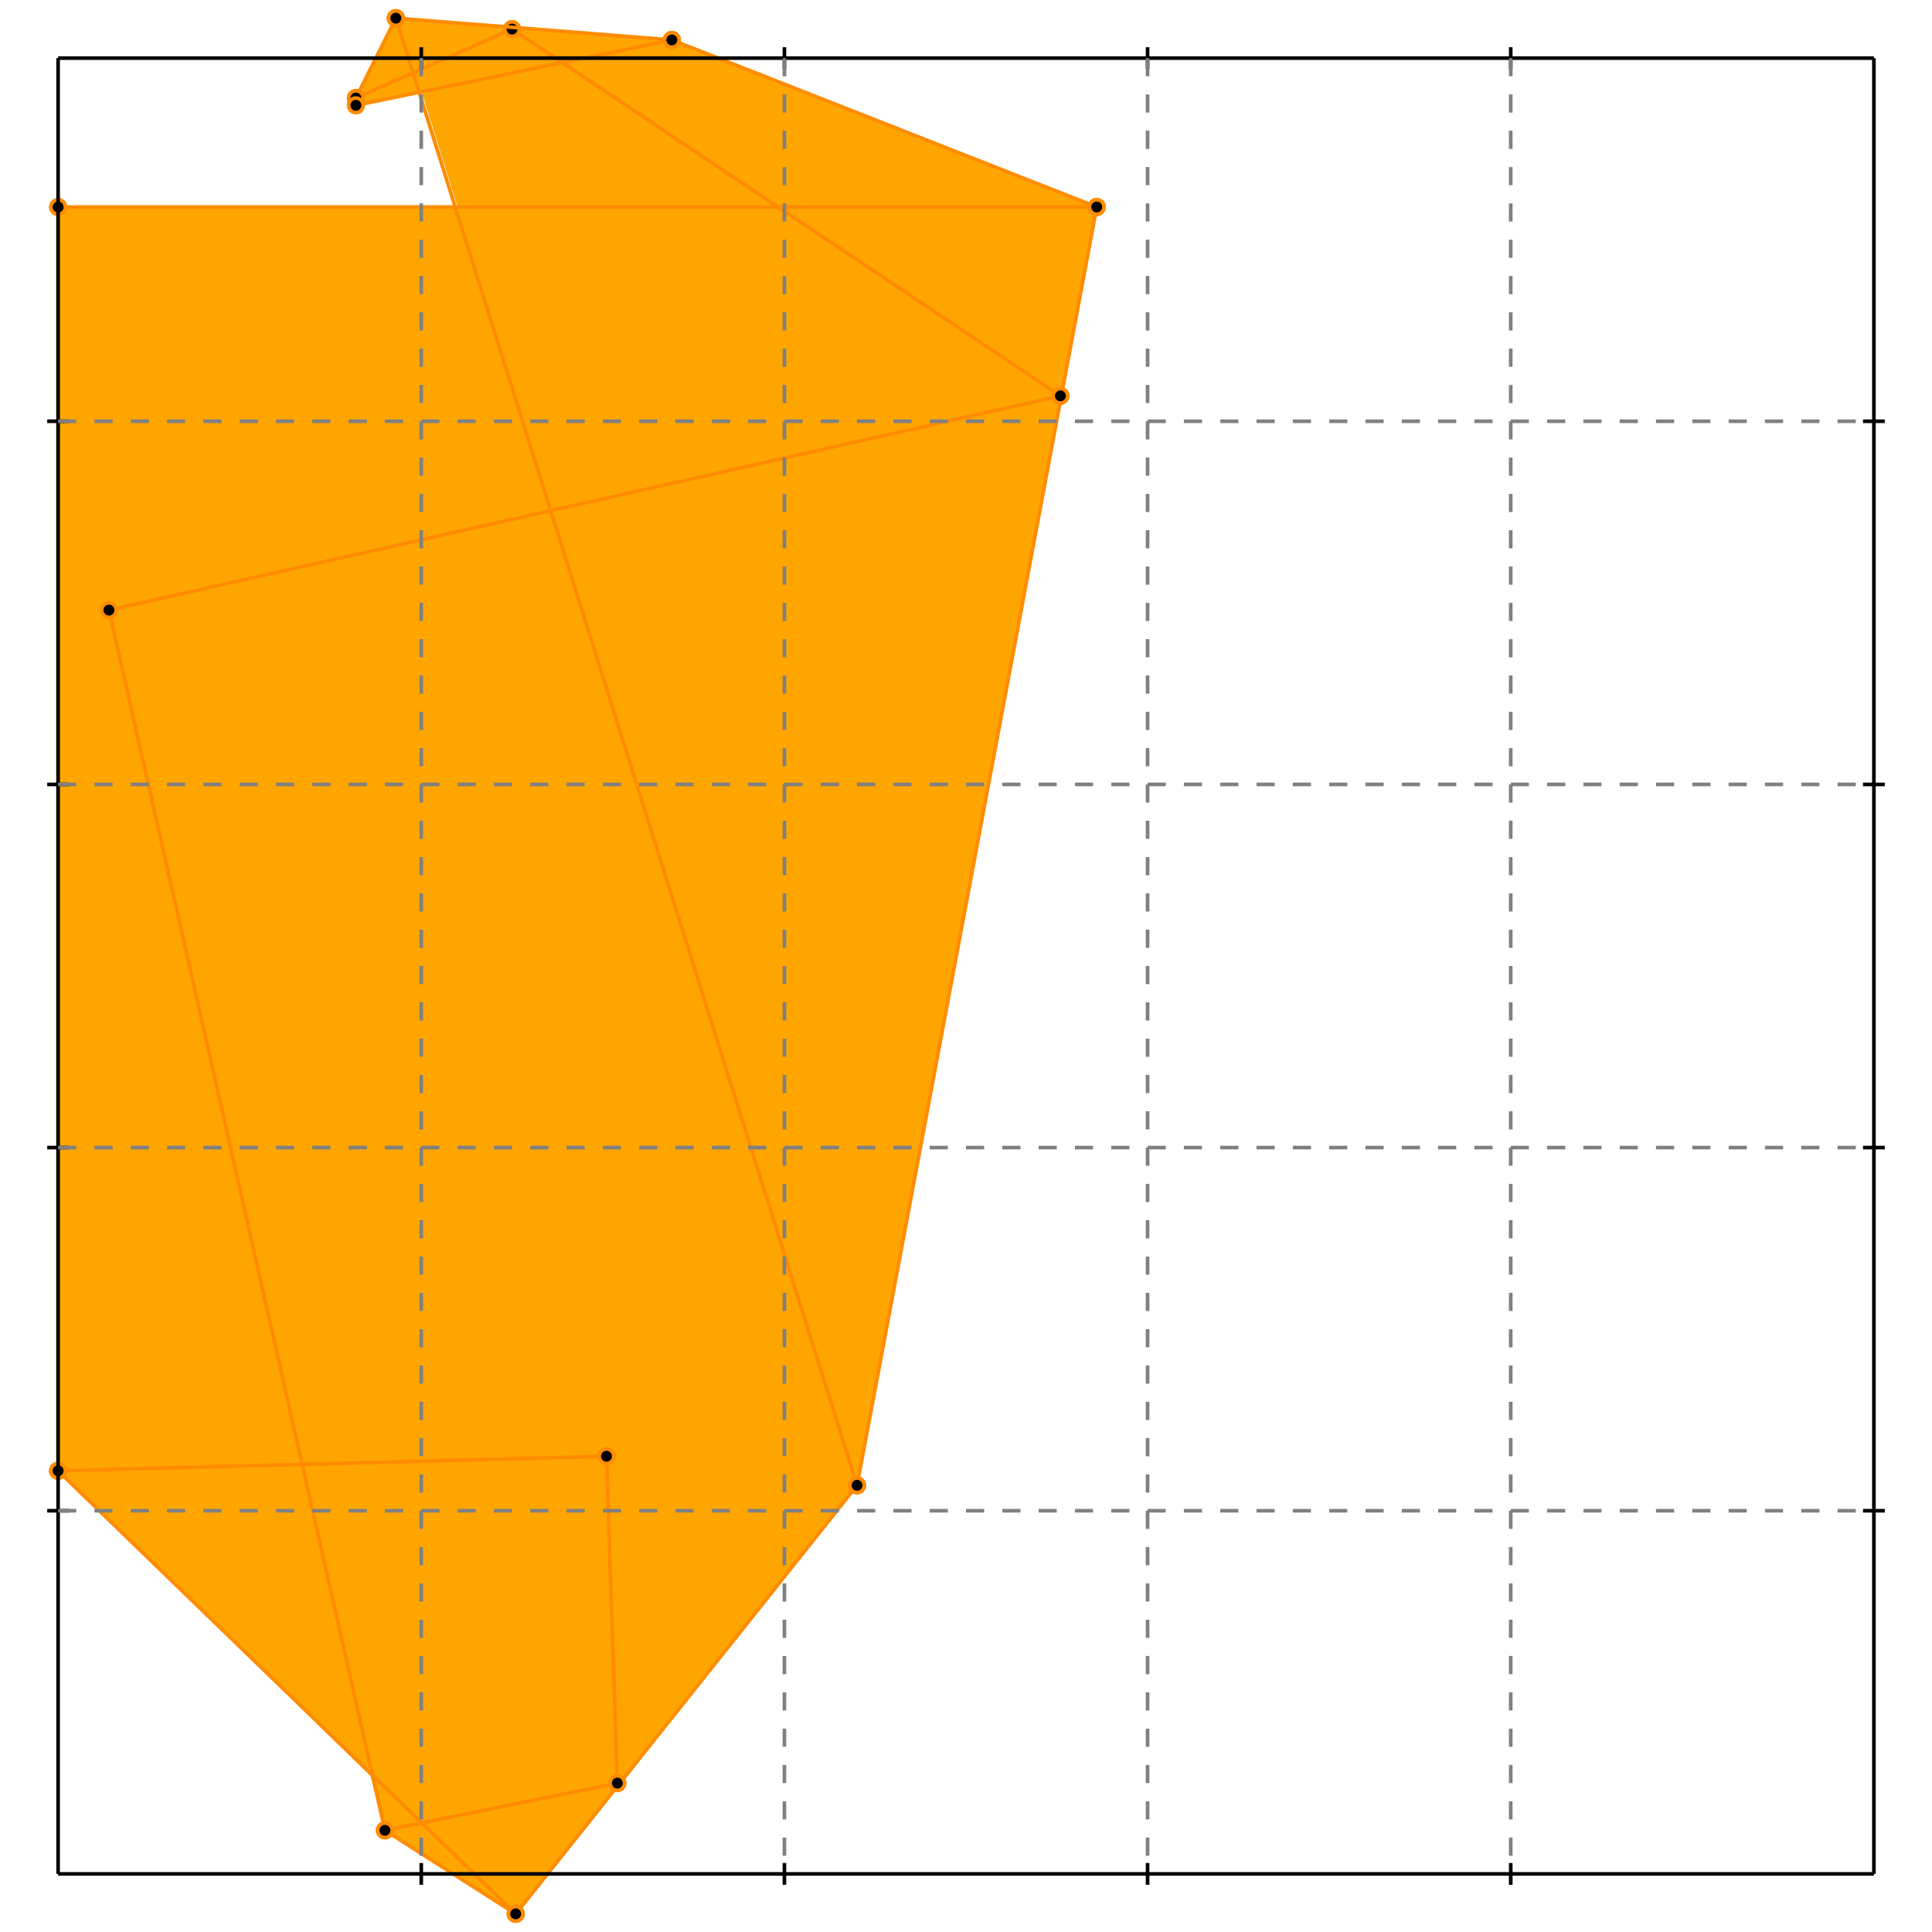
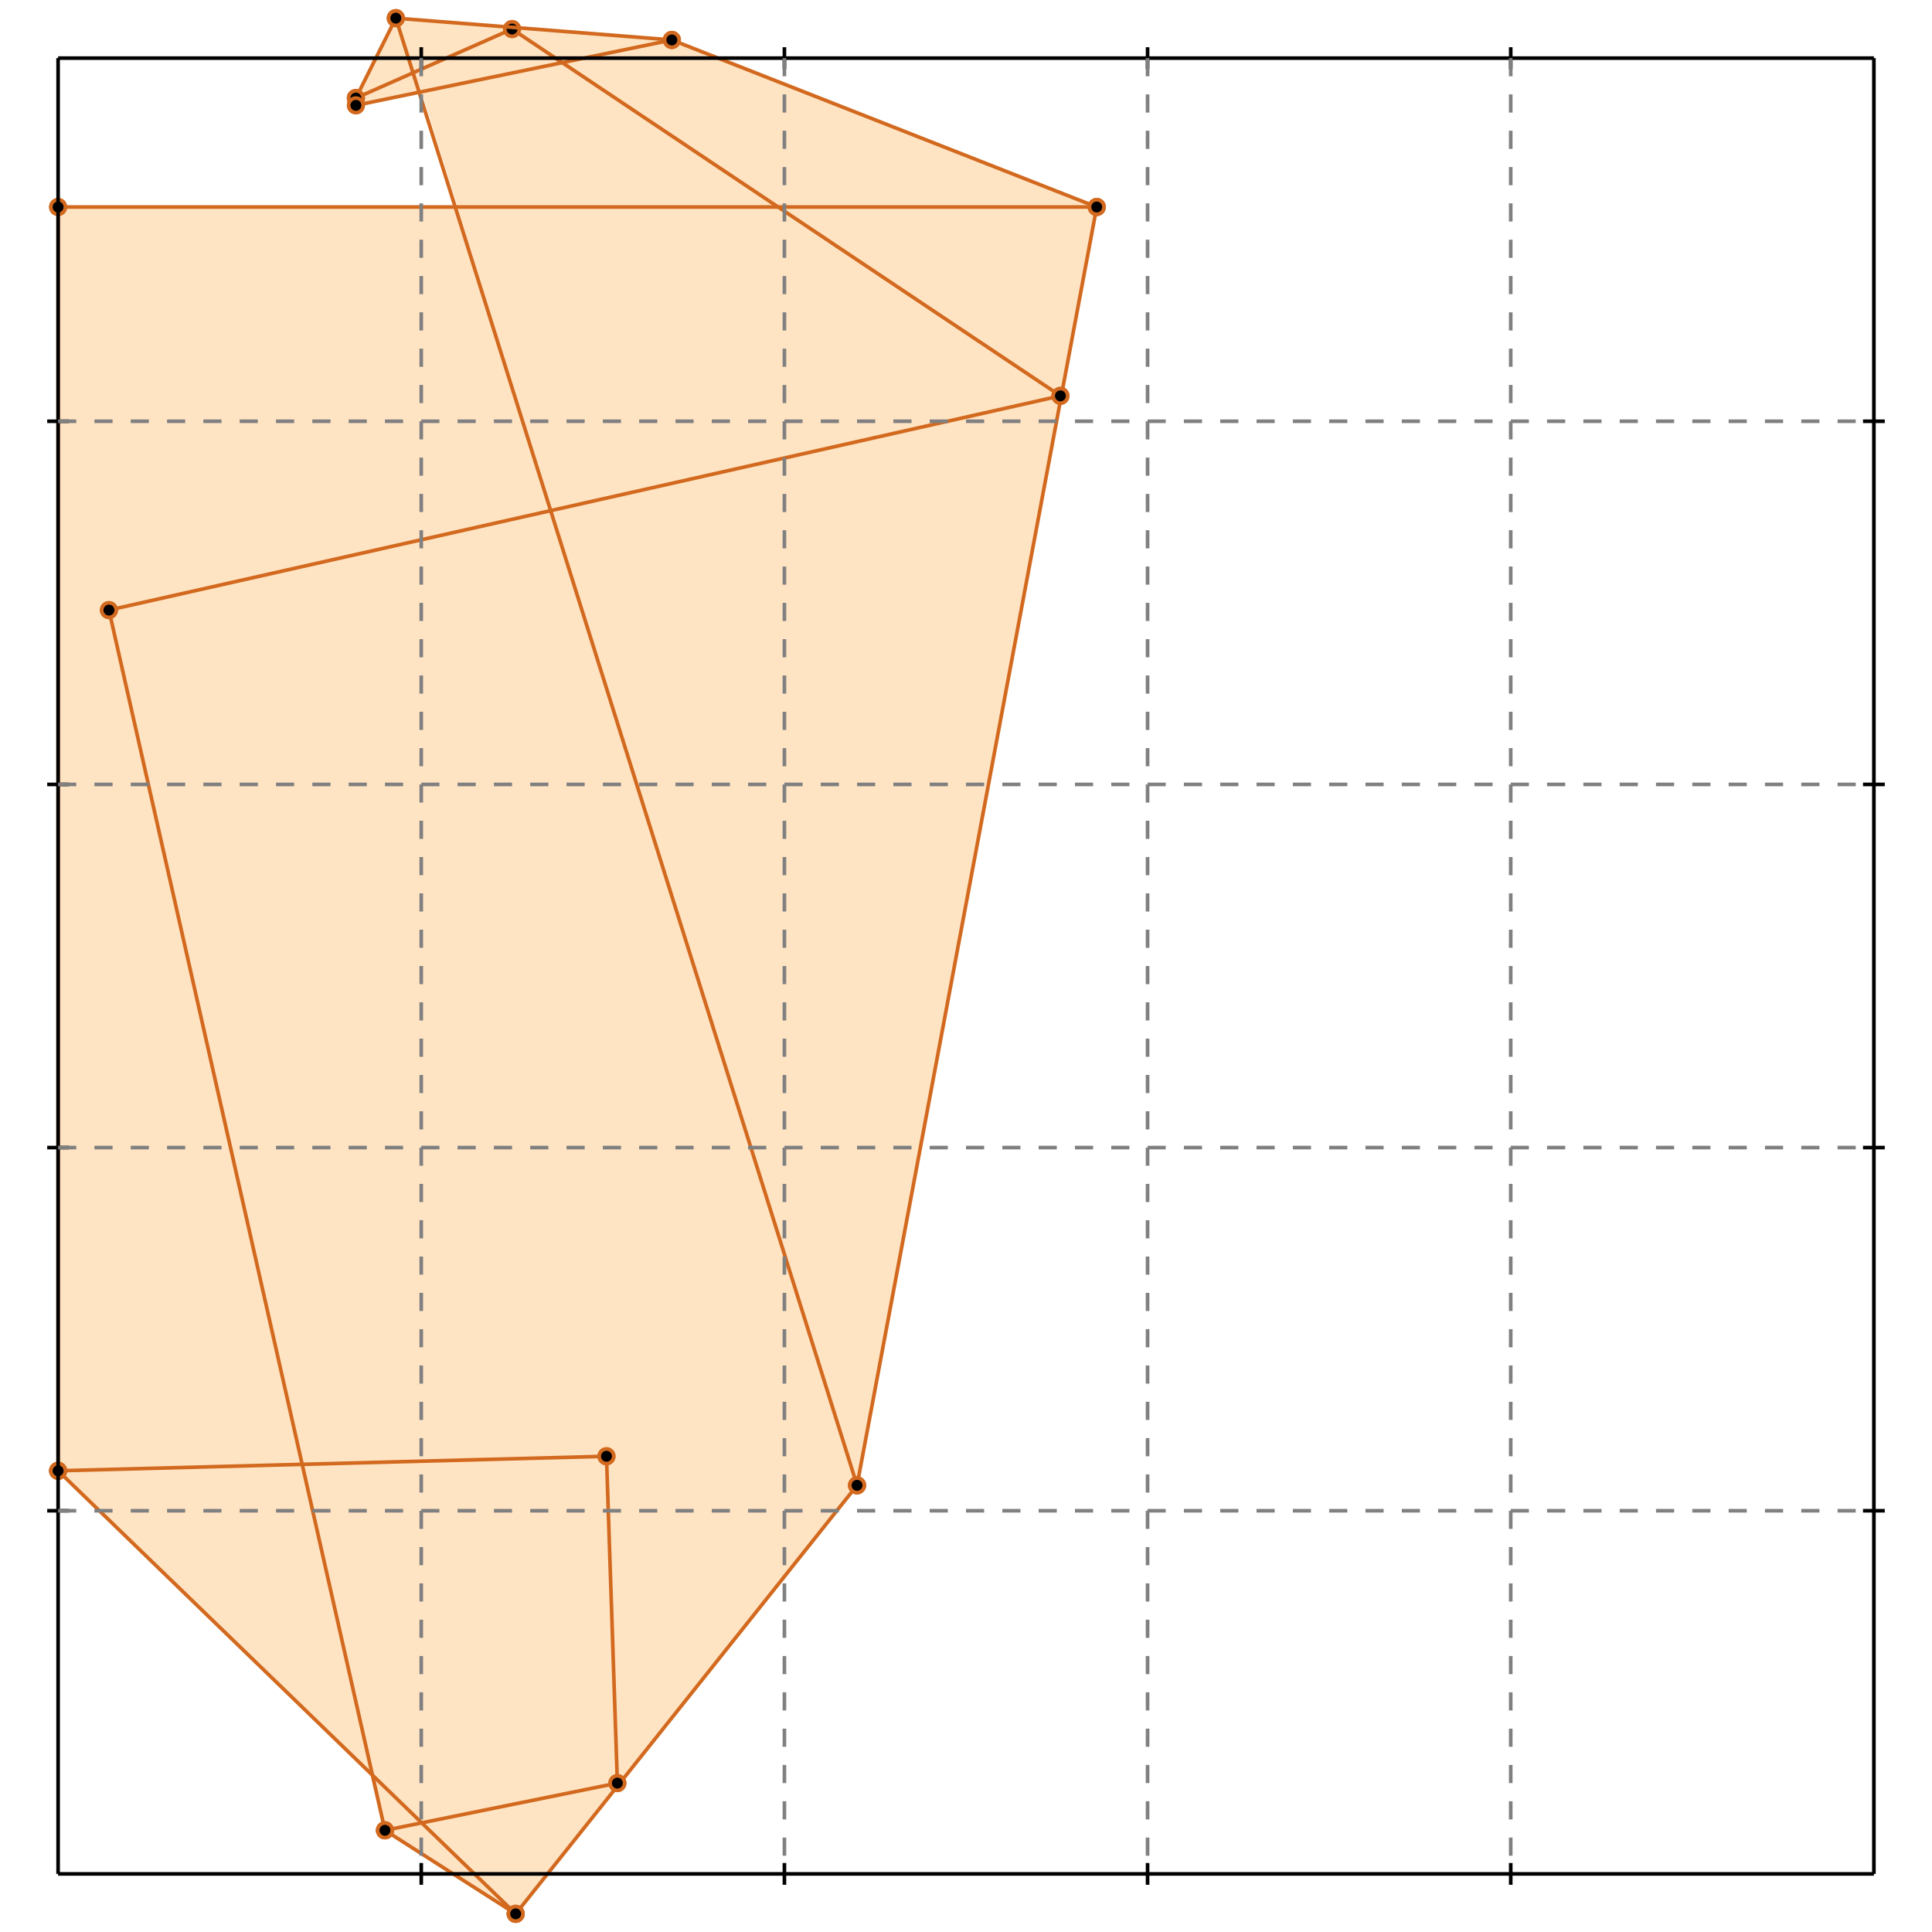
<svg xmlns="http://www.w3.org/2000/svg" width="532" height="532" version="1.1" id="toplevel">
-   <polygon points="142,527 236,409 302,57 185,11 109,5 98,27 98,29 116,25 126,57 16,57 16,405 102,489 106,504" fill="orange" />
-   <g stroke="darkorange" stroke-width="1">
+   <polygon points="142,527 236,409 302,57 185,11 109,5 98,27 98,29 116,25 126,57 16,57 16,405 102,489 106,504" fill="bisque" />
+   <g stroke="chocolate" stroke-width="1">
    <line x1="142" y1="527" x2="236" y2="409" />
    <circle cx="142" cy="527" r="2" />
    <circle cx="236" cy="409" r="2" />
  </g>
-   <g stroke="darkorange" stroke-width="1">
+   <g stroke="chocolate" stroke-width="1">
    <line x1="236" y1="409" x2="302" y2="57" />
    <circle cx="236" cy="409" r="2" />
    <circle cx="302" cy="57" r="2" />
  </g>
-   <g stroke="darkorange" stroke-width="1">
+   <g stroke="chocolate" stroke-width="1">
    <line x1="16" y1="405" x2="16" y2="57" />
    <circle cx="16" cy="405" r="2" />
    <circle cx="16" cy="57" r="2" />
  </g>
-   <g stroke="darkorange" stroke-width="1">
+   <g stroke="chocolate" stroke-width="1">
    <line x1="170" y1="491" x2="167" y2="401" />
    <circle cx="170" cy="491" r="2" />
    <circle cx="167" cy="401" r="2" />
  </g>
-   <g stroke="darkorange" stroke-width="1">
+   <g stroke="chocolate" stroke-width="1">
    <line x1="106" y1="504" x2="30" y2="168" />
    <circle cx="106" cy="504" r="2" />
    <circle cx="30" cy="168" r="2" />
  </g>
-   <g stroke="darkorange" stroke-width="1">
+   <g stroke="chocolate" stroke-width="1">
    <line x1="106" y1="504" x2="170" y2="491" />
    <circle cx="106" cy="504" r="2" />
    <circle cx="170" cy="491" r="2" />
  </g>
-   <g stroke="darkorange" stroke-width="1">
+   <g stroke="chocolate" stroke-width="1">
    <line x1="98" y1="29" x2="98" y2="27" />
    <circle cx="98" cy="29" r="2" />
    <circle cx="98" cy="27" r="2" />
  </g>
-   <g stroke="darkorange" stroke-width="1">
+   <g stroke="chocolate" stroke-width="1">
    <line x1="236" y1="409" x2="109" y2="5" />
    <circle cx="236" cy="409" r="2" />
    <circle cx="109" cy="5" r="2" />
  </g>
-   <g stroke="darkorange" stroke-width="1">
+   <g stroke="chocolate" stroke-width="1">
    <line x1="142" y1="527" x2="16" y2="405" />
    <circle cx="142" cy="527" r="2" />
    <circle cx="16" cy="405" r="2" />
  </g>
-   <g stroke="darkorange" stroke-width="1">
+   <g stroke="chocolate" stroke-width="1">
    <line x1="98" y1="27" x2="109" y2="5" />
    <circle cx="98" cy="27" r="2" />
    <circle cx="109" cy="5" r="2" />
  </g>
-   <g stroke="darkorange" stroke-width="1">
+   <g stroke="chocolate" stroke-width="1">
    <line x1="142" y1="527" x2="106" y2="504" />
    <circle cx="142" cy="527" r="2" />
    <circle cx="106" cy="504" r="2" />
  </g>
-   <g stroke="darkorange" stroke-width="1">
+   <g stroke="chocolate" stroke-width="1">
    <line x1="16" y1="405" x2="167" y2="401" />
    <circle cx="16" cy="405" r="2" />
    <circle cx="167" cy="401" r="2" />
  </g>
-   <g stroke="darkorange" stroke-width="1">
+   <g stroke="chocolate" stroke-width="1">
    <line x1="30" y1="168" x2="292" y2="109" />
    <circle cx="30" cy="168" r="2" />
    <circle cx="292" cy="109" r="2" />
  </g>
-   <g stroke="darkorange" stroke-width="1">
+   <g stroke="chocolate" stroke-width="1">
    <line x1="98" y1="27" x2="141" y2="8" />
    <circle cx="98" cy="27" r="2" />
    <circle cx="141" cy="8" r="2" />
  </g>
-   <g stroke="darkorange" stroke-width="1">
+   <g stroke="chocolate" stroke-width="1">
    <line x1="292" y1="109" x2="141" y2="8" />
    <circle cx="292" cy="109" r="2" />
    <circle cx="141" cy="8" r="2" />
  </g>
-   <g stroke="darkorange" stroke-width="1">
+   <g stroke="chocolate" stroke-width="1">
    <line x1="98" y1="29" x2="185" y2="11" />
    <circle cx="98" cy="29" r="2" />
    <circle cx="185" cy="11" r="2" />
  </g>
-   <g stroke="darkorange" stroke-width="1">
+   <g stroke="chocolate" stroke-width="1">
    <line x1="16" y1="57" x2="302" y2="57" />
    <circle cx="16" cy="57" r="2" />
    <circle cx="302" cy="57" r="2" />
  </g>
-   <g stroke="darkorange" stroke-width="1">
+   <g stroke="chocolate" stroke-width="1">
    <line x1="302" y1="57" x2="185" y2="11" />
    <circle cx="302" cy="57" r="2" />
    <circle cx="185" cy="11" r="2" />
  </g>
-   <g stroke="darkorange" stroke-width="1">
+   <g stroke="chocolate" stroke-width="1">
    <line x1="185" y1="11" x2="109" y2="5" />
    <circle cx="185" cy="11" r="2" />
    <circle cx="109" cy="5" r="2" />
  </g>
  <g stroke="black" stroke-width="1">
    <line x1="16" y1="16" x2="516" y2="16" />
    <line x1="16" y1="16" x2="16" y2="516" />
    <line x1="516" y1="516" x2="16" y2="516" />
    <line x1="516" y1="516" x2="516" y2="16" />
    <line x1="116" y1="13" x2="116" y2="19" />
    <line x1="13" y1="116" x2="19" y2="116" />
    <line x1="116" y1="513" x2="116" y2="519" />
    <line x1="513" y1="116" x2="519" y2="116" />
    <line x1="216" y1="13" x2="216" y2="19" />
    <line x1="13" y1="216" x2="19" y2="216" />
    <line x1="216" y1="513" x2="216" y2="519" />
    <line x1="513" y1="216" x2="519" y2="216" />
    <line x1="316" y1="13" x2="316" y2="19" />
    <line x1="13" y1="316" x2="19" y2="316" />
    <line x1="316" y1="513" x2="316" y2="519" />
    <line x1="513" y1="316" x2="519" y2="316" />
    <line x1="416" y1="13" x2="416" y2="19" />
    <line x1="13" y1="416" x2="19" y2="416" />
    <line x1="416" y1="513" x2="416" y2="519" />
    <line x1="513" y1="416" x2="519" y2="416" />
  </g>
  <g stroke="gray" stroke-width="1" stroke-dasharray="5,5">
    <line x1="116" y1="16" x2="116" y2="516" />
    <line x1="16" y1="116" x2="516" y2="116" />
    <line x1="216" y1="16" x2="216" y2="516" />
    <line x1="16" y1="216" x2="516" y2="216" />
    <line x1="316" y1="16" x2="316" y2="516" />
    <line x1="16" y1="316" x2="516" y2="316" />
    <line x1="416" y1="16" x2="416" y2="516" />
    <line x1="16" y1="416" x2="516" y2="416" />
  </g>
</svg>
